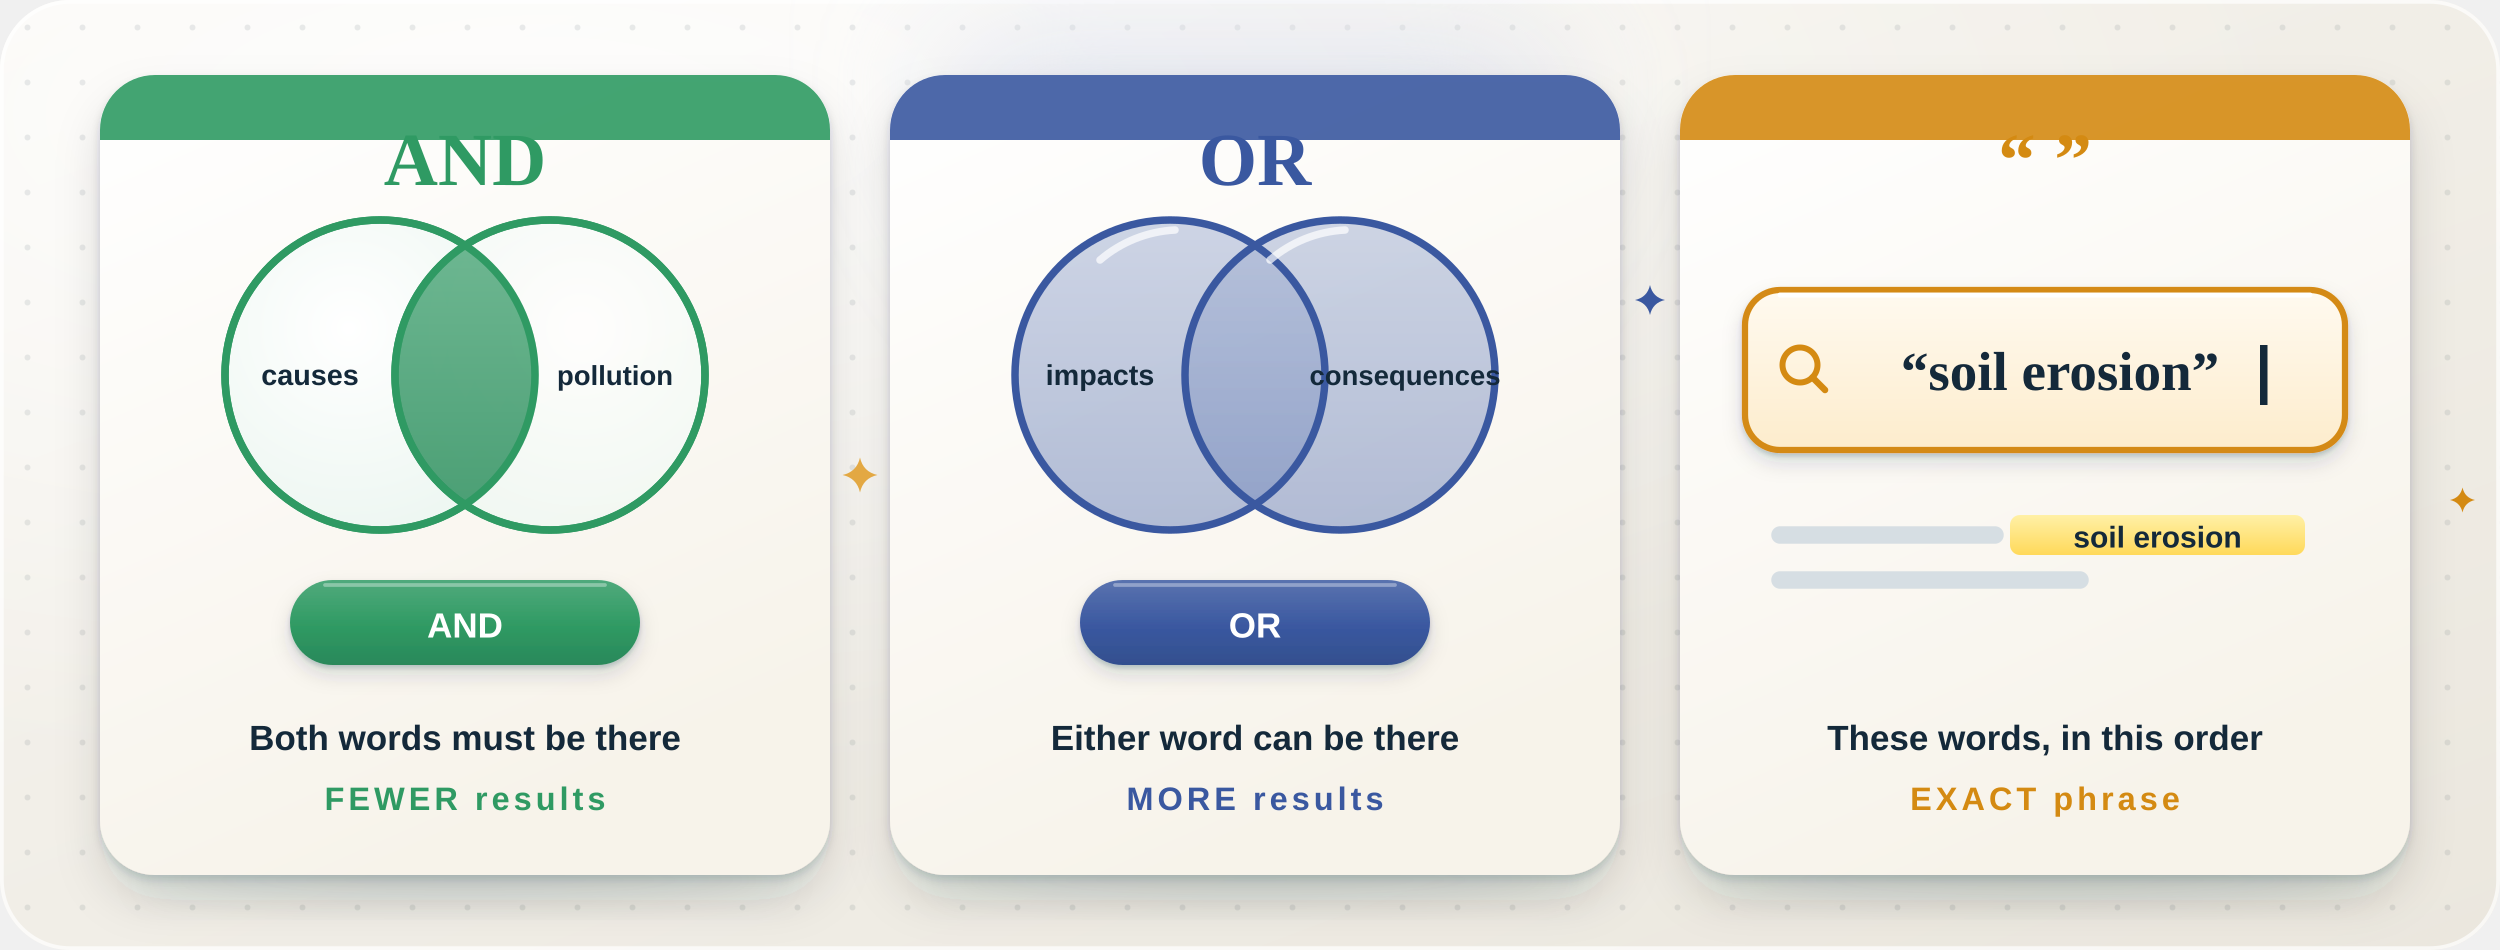
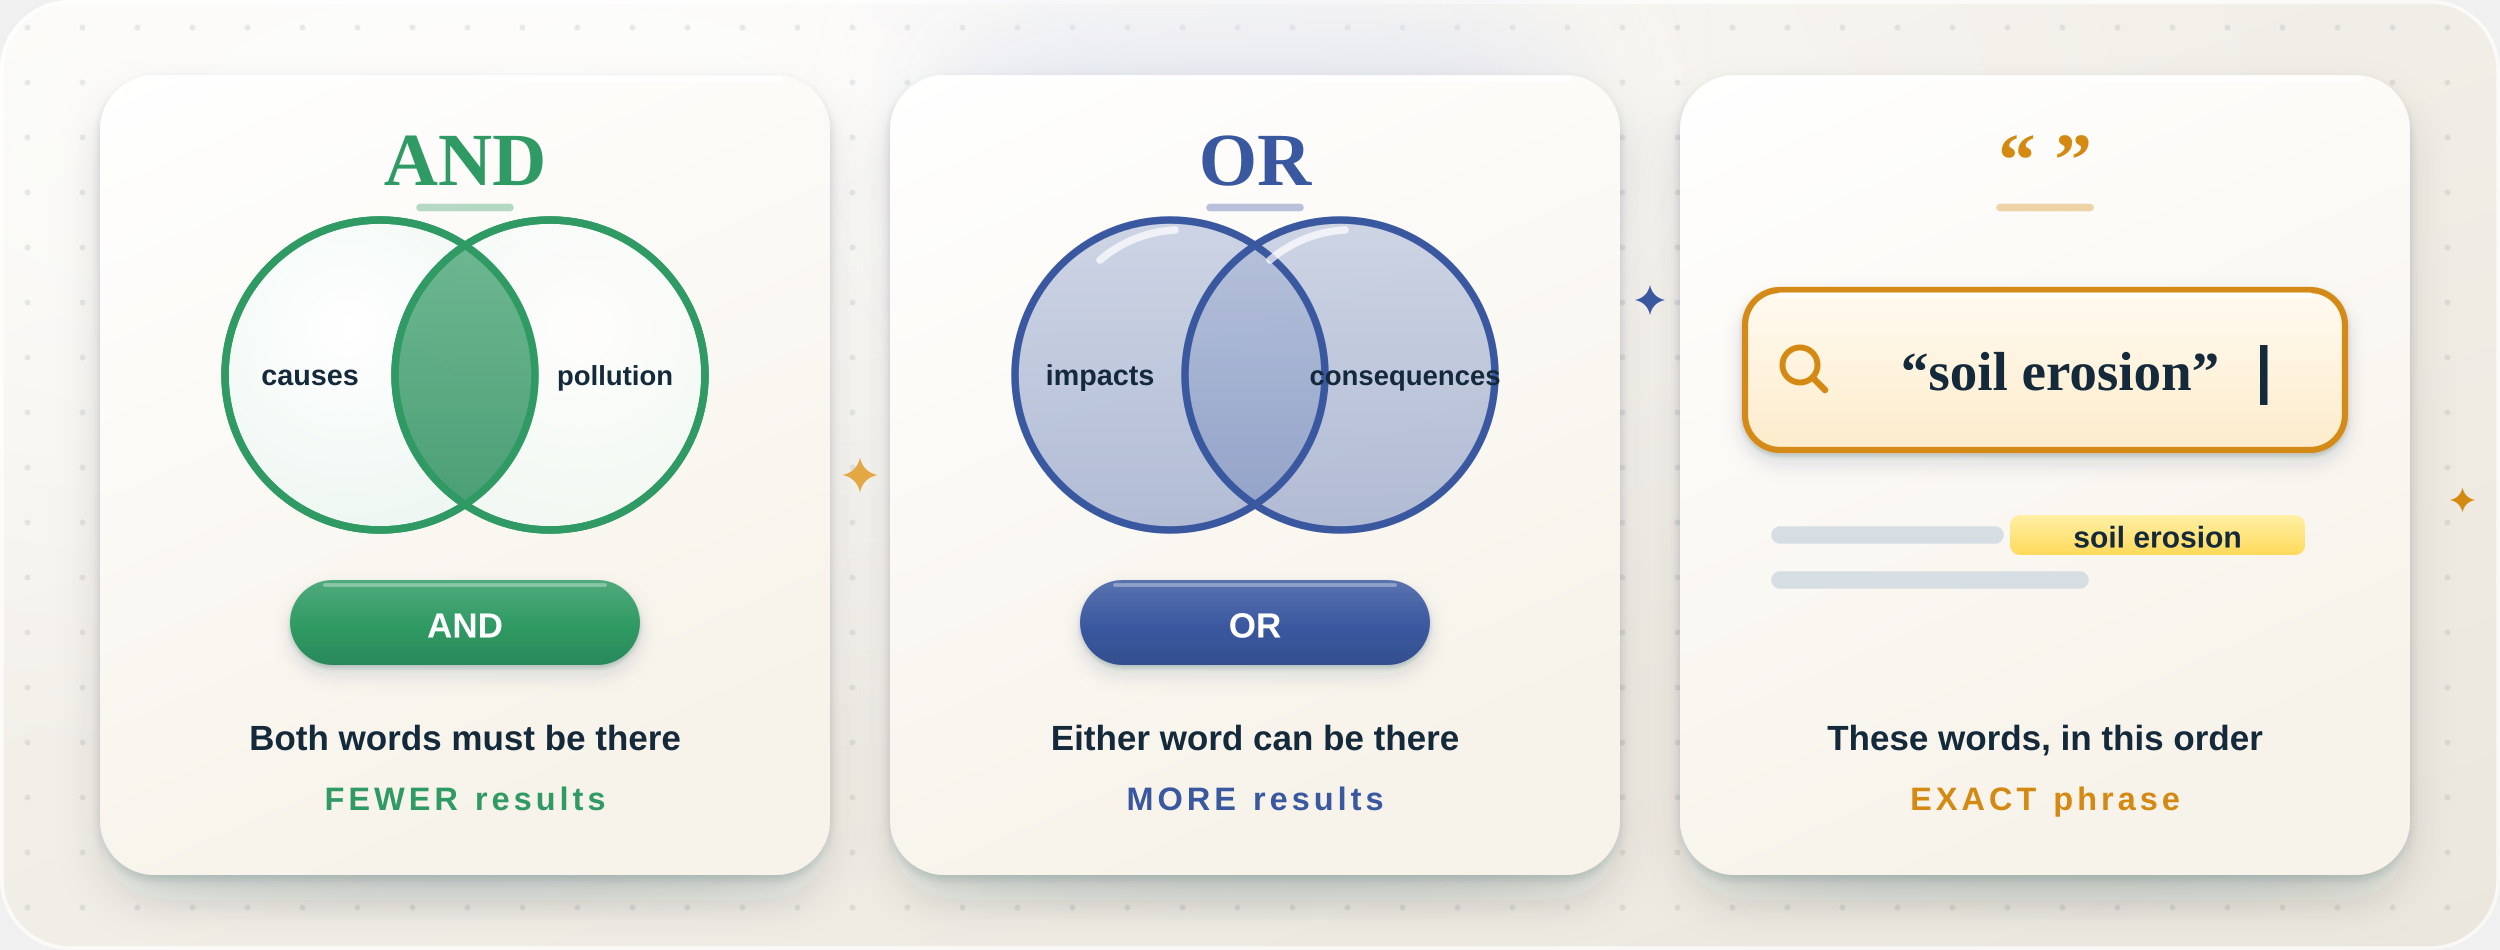
<svg xmlns="http://www.w3.org/2000/svg" viewBox="0 0 1000 380" role="img" aria-label="Three search operators on three cards. AND: two overlapping circles, only the overlap is filled; both words must be there, for example causes AND pollution; fewer results. OR: both circles are filled; either word can be there, for example impacts OR consequences; more results. Quotation marks: a search box with “soil erosion”; these words in this order; the exact phrase.">
  <style>.rv{animation:rv .7s cubic-bezier(.2,.7,.2,1) both}@keyframes rv{from{opacity:0;transform:translateY(14px)}}
.pop{animation:pop .6s cubic-bezier(.2,1.4,.4,1) both;transform-box:fill-box;transform-origin:center}@keyframes pop{from{opacity:0;transform:scale(.6)}}
.fl{animation:fl 5.5s ease-in-out infinite;transform-box:fill-box;transform-origin:center}.fl2{animation-delay:-1.8s}.fl3{animation-delay:-3.4s}.fl4{animation-delay:-2.5s}
@keyframes fl{0%,100%{transform:translateY(0)}50%{transform:translateY(-5px)}}
.tw{animation:tw 3.2s ease-in-out infinite;transform-box:fill-box;transform-origin:center}.tw2{animation-delay:-1.1s}.tw3{animation-delay:-2.2s}
@keyframes tw{0%,100%{opacity:.35;transform:scale(.6)}50%{opacity:1;transform:scale(1.05)}}
.dr{stroke-dasharray:6 8;animation:dr 1.6s linear infinite}@keyframes dr{to{stroke-dashoffset:-28}}
.gl{animation:gl 3s ease-in-out infinite}@keyframes gl{0%,100%{opacity:.4}50%{opacity:1}}
.pu{animation:pu 3s ease-in-out infinite;transform-box:fill-box;transform-origin:center}@keyframes pu{0%,100%{transform:scale(1)}50%{transform:scale(1.05)}}
.bl{animation:bk 1.1s steps(1) infinite}@keyframes bk{50%{opacity:0}}
@media (prefers-reduced-motion: reduce){*{animation:none !important}.rv,.pop{opacity:1 !important}}</style>
  <defs>
    <filter id="ra-sh" x="-25%" y="-25%" width="150%" height="170%">
      <feGaussianBlur in="SourceAlpha" stdDeviation="9" />
      <feOffset dy="10" result="a" />
      <feFlood flood-color="#14293a" flood-opacity=".13" />
      <feComposite in2="a" operator="in" result="A" />
      <feGaussianBlur in="SourceAlpha" stdDeviation="1.6" />
      <feOffset dy="2" result="b" />
      <feFlood flood-color="#14293a" flood-opacity=".16" />
      <feComposite in2="b" operator="in" result="B" />
      <feMerge>
        <feMergeNode in="A" />
        <feMergeNode in="B" />
        <feMergeNode in="SourceGraphic" />
      </feMerge>
    </filter>
    <filter id="ra-ss" x="-25%" y="-25%" width="150%" height="170%">
      <feGaussianBlur in="SourceAlpha" stdDeviation="4" />
      <feOffset dy="4" result="a" />
      <feFlood flood-color="#14293a" flood-opacity=".14" />
      <feComposite in2="a" operator="in" result="A" />
      <feGaussianBlur in="SourceAlpha" stdDeviation=".8" />
      <feOffset dy="1.2" result="b" />
      <feFlood flood-color="#14293a" flood-opacity=".18" />
      <feComposite in2="b" operator="in" result="B" />
      <feMerge>
        <feMergeNode in="A" />
        <feMergeNode in="B" />
        <feMergeNode in="SourceGraphic" />
      </feMerge>
    </filter>
    <filter id="ra-bl" x="-50%" y="-50%" width="200%" height="200%">
      <feGaussianBlur stdDeviation="8" />
    </filter>
    <filter id="ra-bb" x="-60%" y="-60%" width="220%" height="220%">
      <feGaussianBlur stdDeviation="28" />
    </filter>
    <pattern id="ra-dots" width="22" height="22" patternUnits="userSpaceOnUse">
      <circle cx="11" cy="11" r="1.2" fill="#14293a" opacity=".09" />
    </pattern>
    <linearGradient id="ra-hi" x1="0" y1="0" x2="0" y2="1">
      <stop offset="0" stop-color="#fff" stop-opacity=".55" />
      <stop offset=".45" stop-color="#fff" stop-opacity="0" />
    </linearGradient>
    <linearGradient id="ra-paper" x1="0" y1="0" x2=".4" y2="1">
      <stop offset="0" stop-color="#ffffff" />
      <stop offset="1" stop-color="#f7f3ea" />
    </linearGradient>
    <linearGradient id="ra-g0" x1="0" y1="0" x2="1" y2="1">
      <stop offset="0" stop-color="#f7f5f0" />
      <stop offset="1" stop-color="#ebe7de" />
    </linearGradient>
    <radialGradient id="ra-g1" cx="0.22" cy="0.12" r="0.7">
      <stop offset="0" stop-color="#ffffff" stop-opacity="0.85" />
      <stop offset="1" stop-color="#ffffff" stop-opacity="0" />
    </radialGradient>
    <clipPath id="ra-clip">
      <rect width="1000" height="380" rx="28" />
    </clipPath>
    <clipPath id="ra-cl0">
      <circle cx="152" cy="150" r="62" />
    </clipPath>
    <radialGradient id="ra-g2" cx="0.4" cy="0.35" r="0.8">
      <stop offset="0" stop-color="#ffffff" />
      <stop offset="1" stop-color="#eaf5ef" />
    </radialGradient>
    <radialGradient id="ra-g3" cx="0.6" cy="0.35" r="0.8">
      <stop offset="0" stop-color="#ffffff" />
      <stop offset="1" stop-color="#eaf5ef" />
    </radialGradient>
    <linearGradient id="ra-g4" x1="0" y1="0" x2="0" y2="1">
      <stop offset="0" stop-color="#59ae82" />
      <stop offset="1" stop-color="#2b8d5c" />
    </linearGradient>
    <linearGradient id="ra-g5" x1="0" y1="0" x2="0" y2="1">
      <stop offset="0" stop-color="#50aa7c" />
      <stop offset="0.55" stop-color="#2f9a63" />
      <stop offset="1" stop-color="#2a885a" />
    </linearGradient>
    <linearGradient id="ra-g6" x1="0" y1="0" x2="0" y2="1">
      <stop offset="0" stop-color="#a6b4d4" />
      <stop offset="1" stop-color="#758abc" />
    </linearGradient>
    <linearGradient id="ra-g7" x1="0" y1="0" x2="0" y2="1">
      <stop offset="0" stop-color="#5a73af" />
      <stop offset="0.55" stop-color="#3a58a0" />
      <stop offset="1" stop-color="#334f8e" />
    </linearGradient>
    <linearGradient id="ra-g8" x1="0" y1="0" x2="0" y2="1">
      <stop offset="0" stop-color="#fffaf0" />
      <stop offset="1" stop-color="#fdeccc" />
    </linearGradient>
    <linearGradient id="ra-g9" x1="0" y1="0" x2="0" y2="1">
      <stop offset="0" stop-color="#fff0a6" />
      <stop offset="1" stop-color="#ffd95a" />
    </linearGradient>
  </defs>
  <rect width="1000" height="380" rx="28" fill="url(#ra-g0)" />
  <rect width="1000" height="380" rx="28" fill="url(#ra-g1)" />
  <rect width="1000" height="380" rx="28" fill="url(#ra-dots)" />
  <rect x=".75" y=".75" width="998.5" height="378.5" rx="27.25" fill="none" stroke="#fff" stroke-opacity=".7" stroke-width="1.5" />
  <g clip-path="url(#ra-clip)" filter="url(#ra-bb)">
    <circle cx="500" cy="20" r="120" fill="#d8deec" opacity=".6" />
  </g>
  <g class="rv" style="animation-delay:0s">
    <ellipse cx="186" cy="352" rx="130" ry="8" fill="#14293a" opacity=".12" filter="url(#ra-bl)" />
    <rect x="40" y="30" width="292" height="320" rx="22" fill="url(#ra-paper)" filter="url(#ra-sh)" />
    <path d="M60 31.5h252" stroke="#fff" stroke-width="2" stroke-linecap="round" />
-     <path d="M62 30h248a22 22 0 0 1 22 22v4H40v-4a22 22 0 0 1 22-22z" fill="#2f9a63" opacity=".9" />
+     <path d="M168 83h36" stroke="#2f9a63" stroke-opacity=".35" stroke-width="3" stroke-linecap="round" />
    <circle cx="152" cy="150" r="62" fill="url(#ra-g2)" stroke="#2f9a63" stroke-width="3" />
    <circle cx="220" cy="150" r="62" fill="url(#ra-g3)" fill-opacity=".7" stroke="#2f9a63" stroke-width="3" />
    <g class="pu">
      <circle cx="220" cy="150" r="62" fill="url(#ra-g4)" fill-opacity=".85" clip-path="url(#ra-cl0)" />
    </g>
    <circle cx="152" cy="150" r="62" fill="none" stroke="#2f9a63" stroke-width="3" />
    <circle cx="220" cy="150" r="62" fill="none" stroke="#2f9a63" stroke-width="3" />
    <text x="124" y="154" font-family="'Helvetica Neue', Arial, sans-serif" font-weight="800" font-size="11.5" fill="#14293a" text-anchor="middle">causes</text>
    <text x="246" y="154" font-family="'Helvetica Neue', Arial, sans-serif" font-weight="800" font-size="11" fill="#14293a" text-anchor="middle">pollution</text>
    <rect x="116" y="232" width="140" height="34" rx="17" fill="url(#ra-g5)" filter="url(#ra-ss)" />
    <path d="M130 234h112" stroke="#fff" stroke-opacity=".35" stroke-width="1.5" stroke-linecap="round" />
    <text x="186" y="255" font-family="'Helvetica Neue', Arial, sans-serif" font-weight="800" font-size="14" fill="#fff" text-anchor="middle">AND</text>
    <text x="186" y="74" font-family="Georgia, 'Times New Roman', serif" font-weight="800" font-size="30" fill="#2f9a63" text-anchor="middle">AND</text>
    <text x="186" y="300" font-family="'Helvetica Neue', Arial, sans-serif" font-weight="700" font-size="14" fill="#14293a" text-anchor="middle">Both words must be there</text>
    <text x="186" y="324" font-family="'Helvetica Neue', Arial, sans-serif" font-weight="800" font-size="13" fill="#2f9a63" text-anchor="middle" letter-spacing="1.6">FEWER results</text>
  </g>
  <g class="rv" style="animation-delay:0.2s">
    <ellipse cx="502" cy="352" rx="130" ry="8" fill="#14293a" opacity=".12" filter="url(#ra-bl)" />
    <rect x="356" y="30" width="292" height="320" rx="22" fill="url(#ra-paper)" filter="url(#ra-sh)" />
    <path d="M376 31.5h252" stroke="#fff" stroke-width="2" stroke-linecap="round" />
-     <path d="M378 30h248a22 22 0 0 1 22 22v4H356v-4a22 22 0 0 1 22-22z" fill="#3a58a0" opacity=".9" />
+     <path d="M484 83h36" stroke="#3a58a0" stroke-opacity=".35" stroke-width="3" stroke-linecap="round" />
    <g class="pu">
      <circle cx="468" cy="150" r="62" fill="url(#ra-g6)" fill-opacity=".55" />
      <circle cx="536" cy="150" r="62" fill="url(#ra-g6)" fill-opacity=".55" />
    </g>
    <circle cx="468" cy="150" r="62" fill="none" stroke="#3a58a0" stroke-width="3" />
    <circle cx="536" cy="150" r="62" fill="none" stroke="#3a58a0" stroke-width="3" />
    <path d="M440 104a50 50 0 0 1 30 -12M508 104a50 50 0 0 1 30 -12" stroke="#fff" stroke-opacity=".7" stroke-width="3" fill="none" stroke-linecap="round" />
    <text x="440" y="154" font-family="'Helvetica Neue', Arial, sans-serif" font-weight="800" font-size="11.5" fill="#14293a" text-anchor="middle">impacts</text>
    <text x="562" y="154" font-family="'Helvetica Neue', Arial, sans-serif" font-weight="800" font-size="11" fill="#14293a" text-anchor="middle">consequences</text>
    <rect x="432" y="232" width="140" height="34" rx="17" fill="url(#ra-g7)" filter="url(#ra-ss)" />
    <path d="M446 234h112" stroke="#fff" stroke-opacity=".35" stroke-width="1.5" stroke-linecap="round" />
    <text x="502" y="255" font-family="'Helvetica Neue', Arial, sans-serif" font-weight="800" font-size="14" fill="#fff" text-anchor="middle">OR</text>
    <text x="502" y="74" font-family="Georgia, 'Times New Roman', serif" font-weight="800" font-size="30" fill="#3a58a0" text-anchor="middle">OR</text>
    <text x="502" y="300" font-family="'Helvetica Neue', Arial, sans-serif" font-weight="700" font-size="14" fill="#14293a" text-anchor="middle">Either word can be there</text>
    <text x="502" y="324" font-family="'Helvetica Neue', Arial, sans-serif" font-weight="800" font-size="13" fill="#3a58a0" text-anchor="middle" letter-spacing="1.6">MORE results</text>
  </g>
  <g class="rv" style="animation-delay:0.4s">
    <ellipse cx="818" cy="352" rx="130" ry="8" fill="#14293a" opacity=".12" filter="url(#ra-bl)" />
    <rect x="672" y="30" width="292" height="320" rx="22" fill="url(#ra-paper)" filter="url(#ra-sh)" />
    <path d="M692 31.5h252" stroke="#fff" stroke-width="2" stroke-linecap="round" />
-     <path d="M694 30h248a22 22 0 0 1 22 22v4H672v-4a22 22 0 0 1 22-22z" fill="#d48a12" opacity=".9" />
+     <path d="M800 83h36" stroke="#d48a12" stroke-opacity=".35" stroke-width="3" stroke-linecap="round" />
    <rect x="698" y="116" width="240" height="64" rx="14" fill="url(#ra-g8)" stroke="#d48a12" stroke-width="2.5" filter="url(#ra-ss)" />
    <path d="M712 118h212" stroke="#fff" stroke-width="2" stroke-linecap="round" />
    <g transform="translate(722 148)">
      <circle cx="-2" cy="-2" r="7" fill="none" stroke="#d48a12" stroke-width="2.4" />
      <path d="M3 3l5 5" stroke="#d48a12" stroke-width="2.6" stroke-linecap="round" />
    </g>
    <text x="824" y="156" font-family="Georgia, 'Times New Roman', serif" font-weight="700" font-size="22" fill="#14293a" text-anchor="middle">“soil erosion”</text>
    <rect x="904" y="138" width="3" height="24" fill="#14293a" class="bl" />
    <path d="M712 214h86M712 232h120" stroke="#d6dee3" stroke-width="7" stroke-linecap="round" />
    <rect x="804" y="206" width="118" height="16" rx="4" fill="url(#ra-g9)" />
    <text x="863" y="219" font-family="'Helvetica Neue', Arial, sans-serif" font-weight="800" font-size="12" fill="#14293a" text-anchor="middle">soil erosion</text>
    <text x="818" y="74" font-family="Georgia, 'Times New Roman', serif" font-weight="800" font-size="30" fill="#d48a12" text-anchor="middle">“ ”</text>
    <text x="818" y="300" font-family="'Helvetica Neue', Arial, sans-serif" font-weight="700" font-size="14" fill="#14293a" text-anchor="middle">These words, in this order</text>
    <text x="818" y="324" font-family="'Helvetica Neue', Arial, sans-serif" font-weight="800" font-size="13" fill="#d48a12" text-anchor="middle" letter-spacing="1.6">EXACT phrase</text>
  </g>
  <path class="tw" d="M344 183Q345.26 188.74 351 190Q345.26 191.26 344 197Q342.74 191.26 337 190Q342.74 188.74 344 183z" fill="#e3a843" />
  <path class="tw tw2" d="M660 114Q661.08 118.92 666 120Q661.08 121.08 660 126Q658.92 121.08 654 120Q658.92 118.92 660 114z" fill="#3a58a0" />
  <path class="tw tw3" d="M985 195Q985.9 199.1 990 200Q985.9 200.9 985 205Q984.1 200.9 980 200Q984.1 199.1 985 195z" fill="#d48a12" />
</svg>
